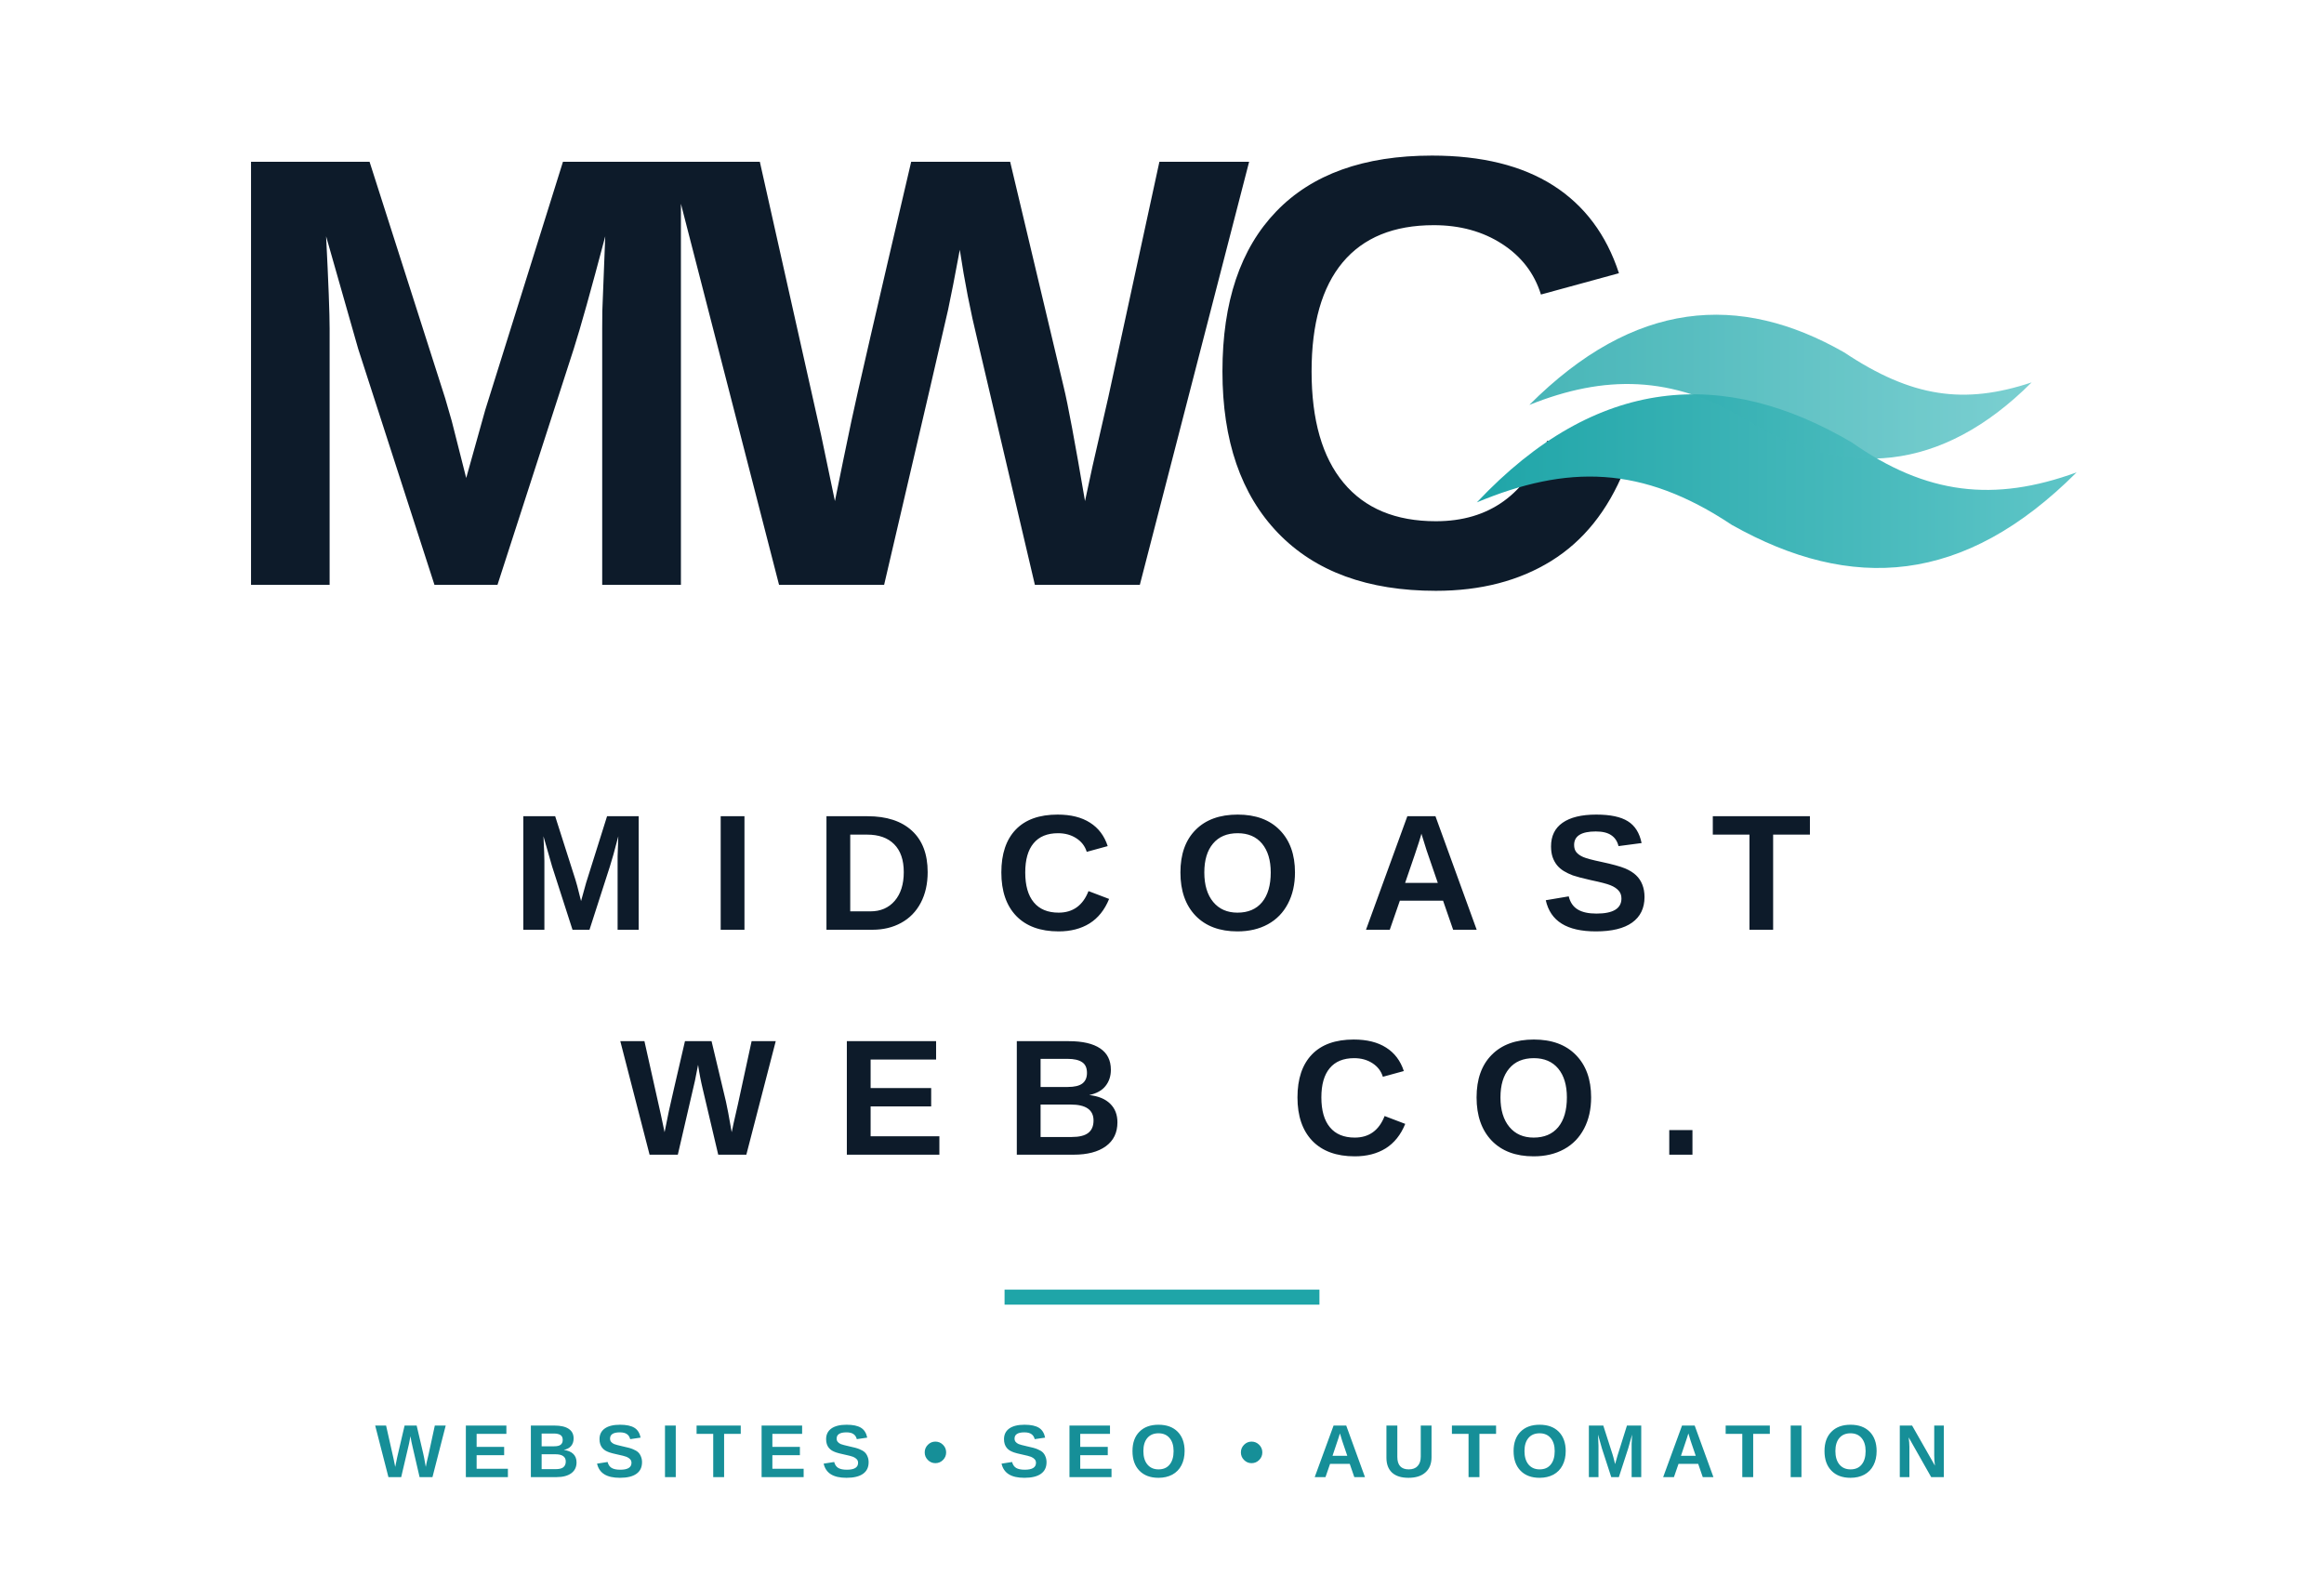
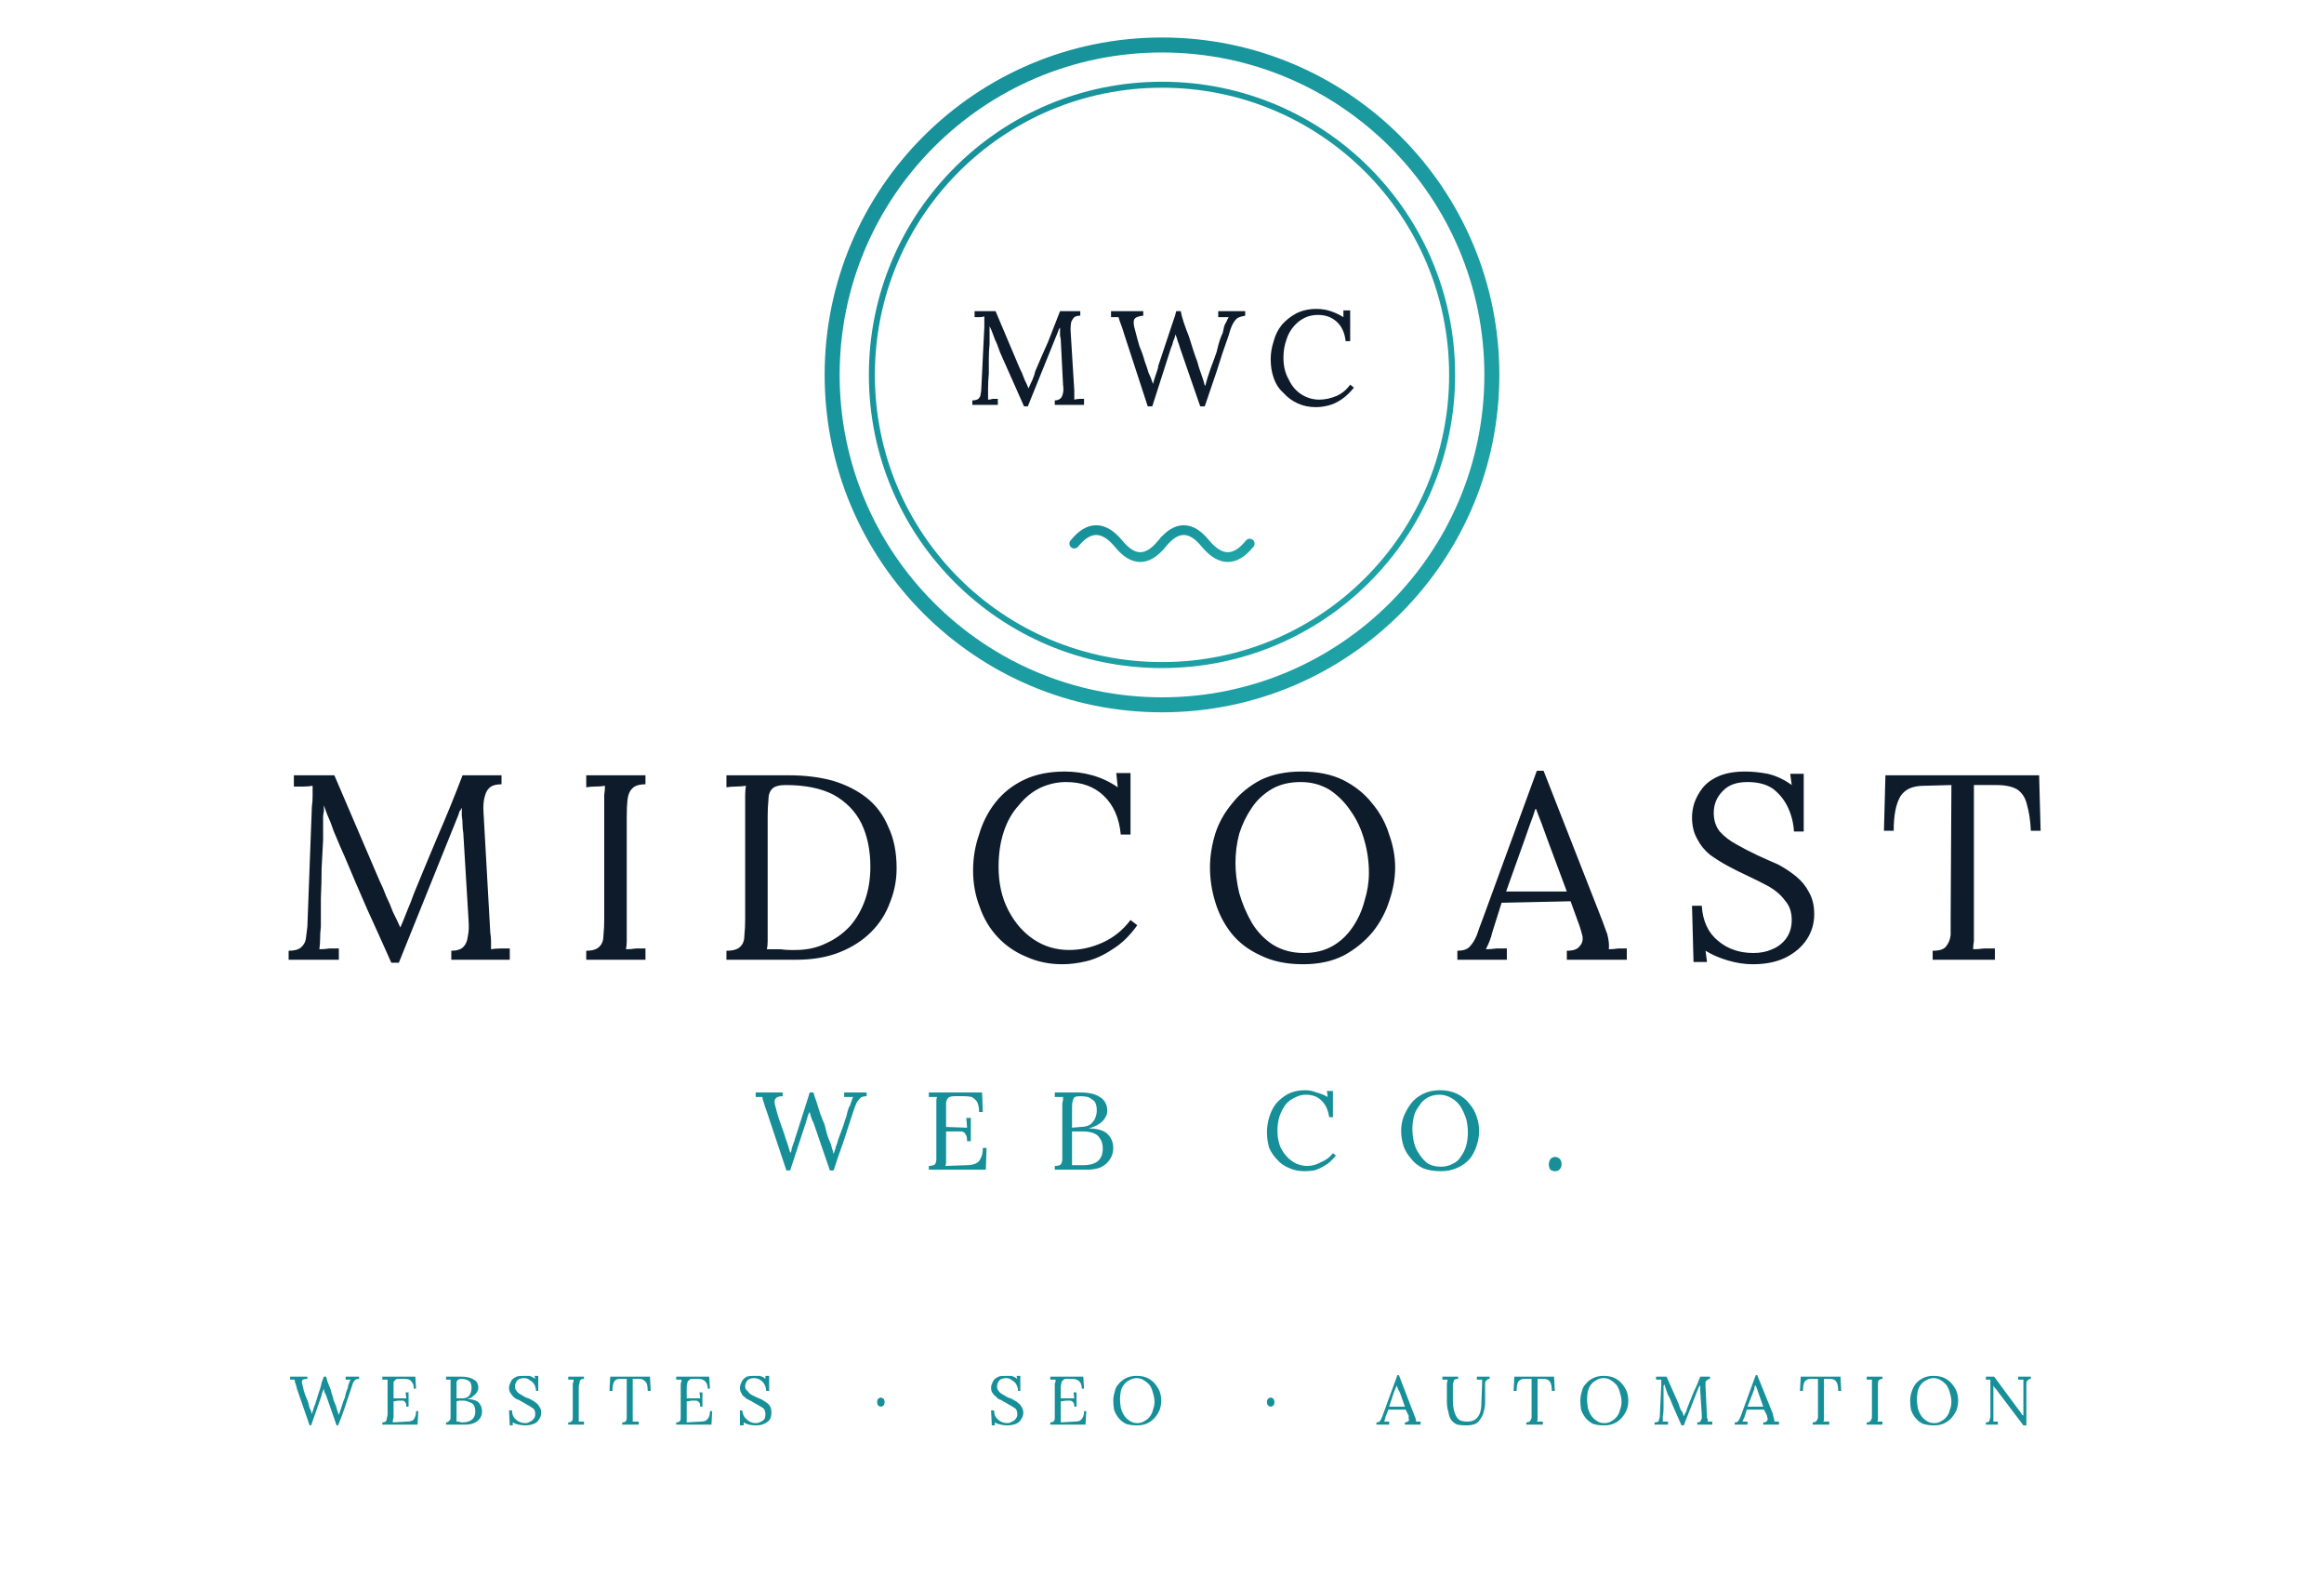
<svg xmlns="http://www.w3.org/2000/svg" viewBox="0 0 310 210" role="img" aria-labelledby="t">
  <defs>
-     <linearGradient id="w">
-       <stop stop-color="#1fa5a8" />
-       <stop offset="1" stop-color="#5ec5c7" />
+     <linearGradient id="g" x1="0" y1="0" x2="1" y2="1">
+       <stop offset="0" stop-color="#168f98" />
+       <stop offset="1" stop-color="#1fa5a8" />
    </linearGradient>
  </defs>
-   <text x="28" y="78" fill="#0d1b2a" font-family="Montserrat,Arial,sans-serif" font-size="82" font-weight="800" letter-spacing="-7">MWC</text>
-   <g fill="url(#w)">
-     <path d="M197 67c16-17 33-18 50-8 10 7 19 8 30 4-15 15-30 16-46 7-12-8-22-8-34-3Z" />
-     <path d="M204 54c14-14 28-15 42-7 9 6 16 7 25 4-12 12-25 13-38 5-10-6-19-6-29-2Z" opacity=".82" />
-   </g>
-   <text x="155" y="124" text-anchor="middle" fill="#0d1b2a" font-family="Montserrat,Arial,sans-serif" font-size="22" font-weight="700" letter-spacing="8">MIDCOAST</text>
-   <text x="155" y="154" text-anchor="middle" fill="#0d1b2a" font-family="Montserrat,Arial,sans-serif" font-size="22" font-weight="700" letter-spacing="8">WEB CO.</text>
-   <rect x="134" y="172" width="42" height="2" fill="#1fa5a8" />
-   <text x="155" y="197" text-anchor="middle" fill="#168f98" font-family="Montserrat,Arial,sans-serif" font-size="10" font-weight="700" letter-spacing="2">WEBSITES • SEO • AUTOMATION</text>
+   <path d="M155 6C179.3 6 199 25.7 199 50C199 74.3 179.3 94 155 94C130.7 94 111 74.3 111 50C111 25.7 130.7 6 155 6Z" fill="none" stroke="url(#g)" stroke-width="2" stroke-linecap="round" stroke-linejoin="round" />
+   <path d="M155 11.3C176.4 11.3 193.7 28.6 193.7 50C193.7 71.4 176.4 88.7 155 88.7C133.6 88.7 116.3 71.4 116.3 50C116.3 28.6 133.6 11.3 155 11.3Z" fill="none" stroke="url(#g)" stroke-width="0.8" stroke-linecap="round" stroke-linejoin="round" />
+   <path d="M143.3 72.5Q146.2 68.9 149.2 72.5Q152.1 76.1 155 72.5Q157.9 68.9 160.8 72.5Q163.8 76.1 166.7 72.5" fill="none" stroke="url(#g)" stroke-width="1.3" stroke-linecap="round" stroke-linejoin="round" />
+   <path d="M134 168L176 168" fill="none" stroke="url(#g)" stroke-width="1.4" stroke-linecap="round" stroke-linejoin="round" />
+   <path d="M136.6 54.2Q135.8 52.4 135 50.6Q134.2 48.8 133.4 47Q133.2 46.5 133 45.9Q132.7 45.3 132.5 44.7Q132.3 44.1 132 43.5Q132 43.7 132 43.9Q132 44.1 132 44.3Q132 45 132 45.9Q131.9 46.8 131.9 47.8Q131.9 48.8 131.9 49.8Q131.8 50.8 131.8 51.8Q131.8 52.1 131.8 52.5Q131.8 52.9 131.8 53.3Q132.1 53.3 132.4 53.2Q132.8 53.2 133.1 53.2L133.1 54L129.7 54L129.7 53.4Q130.2 53.4 130.5 53.2Q130.8 52.9 130.8 52.6Q130.9 52.2 130.9 51.8L131.3 43.6Q131.3 43.3 131.3 42.9Q131.3 42.6 131.3 42.2Q131 42.3 130.7 42.3Q130.3 42.3 130 42.3L130 41.5L132.8 41.5L135.8 48.6Q136 49.1 136.3 49.7Q136.5 50.2 136.7 50.7Q137 51.3 137.2 51.8L137.2 51.8Q137.4 51.3 137.7 50.7Q138 50 138.1 49.5Q138.9 47.6 139.8 45.6Q140.6 43.6 141.4 41.5L144.1 41.5L144.1 42.1Q143.6 42.1 143.3 42.3Q143.1 42.5 142.9 42.9Q142.8 43.3 142.8 44L143.3 52.1Q143.3 52.4 143.3 52.7Q143.3 53 143.3 53.3Q143.7 53.2 144 53.2Q144.3 53.2 144.6 53.2L144.6 54L140.7 54L140.7 53.4Q141.2 53.4 141.5 53.1Q141.7 52.9 141.8 52.4Q141.9 52 141.8 51.3L141.5 45.4Q141.5 45.1 141.4 44.8Q141.4 44.5 141.4 44.3Q141.4 44 141.4 43.7Q141.3 43.8 141.2 44Q141.2 44.1 141.1 44.3L137.1 54.2ZM153.1 54.2L150 44.7Q149.7 43.7 149.5 43.2Q149.3 42.7 149.2 42.3Q149 42.3 148.7 42.3Q148.5 42.3 148.2 42.3L148.2 41.5L152.5 41.5L152.5 42.1Q151.5 42.2 151.3 42.6Q151.1 43 151.4 44Q151.7 45.2 152 46.2Q152.4 47.1 152.7 48.2Q153 49 153.2 49.7Q153.5 50.3 153.8 51.2L153.8 51.2Q153.9 50.9 154 50.5Q154.1 50.2 154.2 49.9Q154.3 49.6 154.4 49.3Q154.5 49 154.5 48.8Q155 47.3 155.5 45.8Q156 44.3 156.4 43.1Q156.8 42 156.9 41.5L157.5 41.5Q157.6 42.1 157.9 43Q158.2 43.9 158.6 44.9Q158.9 45.9 159.2 46.8Q159.5 47.7 159.7 48.2Q159.9 49 160.2 49.8Q160.5 50.6 160.7 51.4L160.8 51.4Q160.9 50.9 161.1 50.3Q161.3 49.7 161.5 49.1Q162 47.8 162.3 46.9Q162.5 46 162.7 45.4Q162.9 44.8 163.1 44.4Q163.2 44 163.3 43.5Q163.4 43.2 163.6 42.9Q163.7 42.6 163.9 42.3Q163.5 42.3 163.2 42.3Q162.8 42.3 162.5 42.3L162.5 41.5L166.1 41.5L166.1 42.1Q165.5 42.2 165.1 42.4Q164.8 42.6 164.5 43.1Q164.2 43.6 163.9 44.7Q163 47.2 162.3 49.5Q161.5 51.8 160.7 54.2L160.1 54.2L157.4 46.4Q157.3 46 157.1 45.5Q157 45.1 156.8 44.6Q156.7 45.1 156.5 45.5Q156.4 46 156.2 46.4L153.7 54.2ZM179.5 45.5Q179.3 43.8 178.3 42.9Q177.3 42 175.8 42Q174.8 42 174 42.4Q173.2 42.8 172.6 43.5Q171.9 44.3 171.6 45.3Q171.2 46.4 171.2 47.7Q171.2 49.4 171.9 50.6Q172.5 51.9 173.6 52.6Q174.7 53.3 176 53.3Q177.1 53.3 178.3 52.8Q179.4 52.3 180.1 51.3L180.6 51.7Q179.8 52.7 178.9 53.3Q178 53.9 177.1 54.1Q176.3 54.3 175.5 54.3Q174.2 54.3 173.1 53.8Q172 53.3 171.2 52.4Q170.3 51.6 169.9 50.4Q169.5 49.3 169.5 47.9Q169.5 46.7 169.9 45.5Q170.2 44.3 171 43.3Q171.8 42.4 172.9 41.8Q174.1 41.2 175.6 41.2Q176.6 41.2 177.5 41.5Q178.4 41.8 179.2 42.3L179.2 41.4L180.1 41.4L180.1 45.5Z" fill="#0d1b2a" />
+   <path d="M52.2 128.4Q50.6 124.8 49 121.3Q47.5 117.9 46 114.3Q45.5 113.2 45 112Q44.5 110.9 44.1 109.7Q43.6 108.6 43.2 107.4Q43.2 107.8 43.2 108.2Q43.1 108.6 43.1 108.9Q43.1 110.2 43.1 112Q43 113.8 42.9 115.8Q42.9 117.8 42.8 119.8Q42.8 121.8 42.8 123.6Q42.7 124.4 42.7 125.2Q42.7 125.9 42.6 126.6Q43.3 126.6 43.9 126.5Q44.6 126.5 45.2 126.5L45.2 128L38.5 128L38.5 126.8Q39.6 126.8 40.1 126.4Q40.7 125.9 40.8 125.2Q40.9 124.5 41 123.6L41.6 107.6Q41.7 106.9 41.7 106.2Q41.7 105.5 41.7 104.8Q41.1 104.9 40.5 104.9Q39.8 104.9 39.2 104.9L39.2 103.4L44.6 103.4L50.6 117.4Q51.1 118.4 51.5 119.5Q52 120.5 52.4 121.6Q52.9 122.6 53.4 123.7L53.4 123.7Q53.8 122.8 54.3 121.5Q54.9 120.1 55.2 119.2Q56.8 115.3 58.4 111.5Q60.1 107.6 61.7 103.4L66.9 103.4L66.9 104.6Q66 104.6 65.5 104.9Q64.9 105.3 64.7 106.1Q64.4 107 64.5 108.4L65.4 124.4Q65.5 125 65.5 125.5Q65.5 126.1 65.5 126.6Q66.1 126.5 66.7 126.5Q67.4 126.5 68 126.5L68 128L60.2 128L60.2 126.8Q61.3 126.8 61.8 126.3Q62.3 125.8 62.4 124.9Q62.6 124 62.5 122.7L61.8 111.1Q61.7 110.5 61.7 110Q61.7 109.4 61.6 108.8Q61.6 108.3 61.6 107.7Q61.5 108 61.3 108.2Q61.2 108.5 61.1 108.8L53.2 128.4ZM86.1 104.6Q84.8 104.6 84.3 105.2Q83.8 105.7 83.7 106.7Q83.6 107.6 83.6 108.9L83.6 123.8Q83.6 124.8 83.6 125.5Q83.6 126.1 83.5 126.6Q84.2 126.6 84.8 126.5Q85.4 126.5 86.1 126.5L86.1 128L78.2 128L78.2 126.8Q79.5 126.8 80 126.2Q80.5 125.7 80.5 124.7Q80.6 123.8 80.6 122.5L80.6 107.4Q80.6 106.7 80.6 106Q80.7 105.4 80.7 104.8Q80.1 104.9 79.4 104.9Q78.8 104.9 78.2 105L78.2 103.4L86.1 103.4ZM96.9 126.8Q98.3 126.8 98.8 126.2Q99.3 125.7 99.3 124.7Q99.4 123.8 99.4 122.5L99.4 107.4Q99.4 106.7 99.4 106Q99.4 105.4 99.5 104.8Q98.8 104.9 98.2 104.9Q97.6 104.9 96.9 105L96.9 103.4L105.2 103.4Q108.4 103.4 111 104.1Q113.7 104.9 115.6 106.4Q117.5 107.9 118.5 110.3Q119.6 112.6 119.6 115.8Q119.6 118.2 118.7 120.4Q117.9 122.6 116.2 124.3Q114.5 126 112 127Q109.5 128 106.2 128L96.9 128ZM102.4 123.9Q102.4 124.8 102.4 125.5Q102.4 126.1 102.3 126.6Q103.3 126.6 104.1 126.6Q104.8 126.7 105.4 126.7Q105.9 126.7 106.1 126.7Q108.4 126.7 110.2 125.8Q112 125 113.4 123.5Q114.7 122 115.4 120Q116.1 118 116.1 115.6Q116.1 112.3 114.9 109.8Q113.7 107.4 111.2 106Q108.7 104.7 104.8 104.7Q103.5 104.7 103 105.2Q102.5 105.7 102.5 106.7Q102.4 107.6 102.4 108.9ZM149.5 111.3Q149.2 108 147.2 106.1Q145.3 104.3 142.2 104.3Q140.4 104.3 138.7 105.1Q137.1 105.9 135.9 107.4Q134.6 108.8 133.9 110.9Q133.2 113 133.2 115.6Q133.2 118.9 134.5 121.4Q135.8 123.9 137.9 125.3Q140 126.7 142.6 126.7Q144.9 126.7 147.1 125.7Q149.3 124.7 150.8 122.7L151.7 123.4Q150.2 125.5 148.4 126.6Q146.6 127.8 144.9 128.2Q143.2 128.6 141.7 128.6Q139.1 128.6 136.9 127.6Q134.7 126.7 133.1 125Q131.5 123.3 130.7 121Q129.8 118.7 129.8 116.1Q129.8 113.6 130.6 111.3Q131.3 108.9 132.8 107Q134.3 105.1 136.6 104Q138.9 102.9 142 102.9Q143.9 102.9 145.7 103.4Q147.5 103.9 149.1 105L148.9 103.1L150.8 103.1L150.8 111.3ZM173.8 128.6Q170.5 128.6 168.1 127.4Q165.7 126.3 164.2 124.4Q162.8 122.6 162.1 120.3Q161.4 118 161.4 115.7Q161.4 113.5 162.1 111.2Q162.8 109 164.4 107.1Q165.9 105.2 168.2 104Q170.5 102.9 173.6 102.9Q176.8 102.9 179.1 104Q181.5 105.2 183 107.1Q184.6 109 185.3 111.3Q186.1 113.5 186.1 115.7Q186.1 117.9 185.3 120.2Q184.6 122.4 183.1 124.3Q181.5 126.2 179.3 127.4Q177 128.6 173.8 128.6ZM173.9 127.1Q176.1 127.1 177.7 126.2Q179.3 125.3 180.4 123.7Q181.5 122.1 182 120.2Q182.6 118.3 182.6 116.4Q182.6 114.2 182 112.1Q181.4 109.9 180.2 108.2Q179 106.4 177.3 105.3Q175.6 104.3 173.5 104.3Q171.3 104.3 169.7 105.2Q168 106.2 167 107.7Q165.9 109.3 165.3 111.2Q164.8 113.1 164.8 115.1Q164.8 117 165.3 119.1Q165.9 121.2 167 123.1Q168.1 124.9 169.8 126Q171.6 127.1 173.9 127.1ZM194.4 128L194.4 126.8Q195.5 126.8 196 126.3Q196.6 125.7 197 124.7Q197.3 123.8 197.8 122.5L205 102.8L205.9 102.8L213.7 122.7Q214 123.5 214.4 124.6Q214.7 125.8 214.6 126.6Q215.2 126.6 215.8 126.5Q216.4 126.5 217 126.5L217 128L209 128L209 126.8Q210.3 126.8 210.7 126.2Q211.2 125.7 211.1 124.9Q210.9 124.1 210.7 123.5L209.5 120.2L200.3 120.4L199.1 124.2Q198.9 125 198.7 125.5Q198.5 126 198.2 126.6Q198.9 126.6 199.6 126.5Q200.3 126.5 201 126.5L201 128ZM200.9 118.9L209 118.9L206.5 112.2Q206.1 111.1 205.7 110Q205.3 109 204.9 107.9L204.8 107.9Q204.5 108.9 204.1 109.9Q203.8 110.8 203.4 111.9ZM239.3 110.9Q239.2 109.2 238.5 107.7Q237.8 106.2 236.5 105.2Q235.2 104.3 233.1 104.3Q230.9 104.3 229.8 105.5Q228.6 106.7 228.6 108.4Q228.6 109.9 229.4 110.9Q230.3 111.9 231.6 112.6Q233 113.4 234.5 114.1Q235.8 114.7 237.2 115.3Q238.5 116 239.6 116.9Q240.7 117.8 241.3 119Q242 120.2 242 121.9Q242 123.8 241 125.3Q240 126.8 238.2 127.7Q236.4 128.6 233.8 128.6Q232.2 128.6 230.5 128.1Q228.8 127.6 227.5 126.8L227.7 128.3L225.9 128.3L225.7 120.8L227 120.8Q227.2 123.9 229.2 125.5Q231.1 127.1 233.9 127.1Q235.3 127.1 236.4 126.6Q237.6 126.1 238.3 125.1Q239 124.1 239 122.7Q239 121.1 238.1 120.1Q237.3 119 235.9 118.2Q234.6 117.5 233.1 116.8Q231.8 116.2 230.5 115.5Q229.2 114.8 228.1 114Q227 113.1 226.4 111.9Q225.7 110.7 225.7 109Q225.7 108.1 226 107.1Q226.4 106 227.1 105.1Q227.9 104.1 229.3 103.5Q230.7 102.9 232.8 102.9Q234.2 102.9 235.8 103.2Q237.5 103.6 239 104.7L238.8 103.2L240.6 103.2L240.6 110.9ZM270.9 110.8Q270.8 108.8 270.4 107.4Q270.1 106 269.1 105.3Q268.1 104.7 266.3 104.7L263.3 104.7L263.3 123.8Q263.3 124.8 263.3 125.5Q263.2 126.1 263.2 126.6Q263.9 126.6 264.6 126.5Q265.3 126.5 266.1 126.5L266.1 128L257.8 128L257.8 126.8Q259.2 126.8 259.6 126.2Q260.1 125.6 260.2 124.7Q260.2 123.7 260.2 122.5L260.3 104.7L256.6 104.8Q254.4 104.8 253.5 106.2Q252.6 107.7 252.6 110.8L251.3 110.8L251.5 103.4L272 103.4L272.2 110.8Z" fill="#0d1b2a" />
+   <path d="M104.9 156.1L102.3 148.3Q102 147.5 101.9 147.1Q101.7 146.6 101.7 146.3Q101.5 146.3 101.3 146.3Q101.1 146.3 100.8 146.3L100.8 145.7L104.4 145.7L104.4 146.2Q103.6 146.2 103.4 146.6Q103.2 146.9 103.5 147.8Q103.7 148.7 104 149.5Q104.3 150.3 104.6 151.2Q104.8 151.9 105 152.4Q105.2 153 105.4 153.7L105.5 153.7Q105.6 153.4 105.6 153.2Q105.7 152.9 105.8 152.6Q105.9 152.3 106 152.1Q106 151.9 106.1 151.7Q106.5 150.4 106.9 149.2Q107.3 148 107.6 147Q107.9 146.1 108 145.7L108.5 145.7Q108.6 146.1 108.9 146.9Q109.1 147.6 109.4 148.5Q109.7 149.3 110 150Q110.2 150.8 110.3 151.2Q110.5 151.9 110.8 152.5Q111 153.2 111.2 153.9L111.2 153.9Q111.4 153.4 111.5 152.9Q111.7 152.5 111.8 152Q112.2 150.9 112.5 150.1Q112.7 149.4 112.9 148.9Q113 148.4 113.1 148.1Q113.2 147.7 113.4 147.4Q113.5 147.1 113.6 146.8Q113.7 146.5 113.8 146.3Q113.5 146.3 113.2 146.3Q112.9 146.3 112.6 146.3L112.6 145.7L115.6 145.7L115.6 146.2Q115.1 146.2 114.8 146.4Q114.6 146.6 114.3 147Q114.1 147.4 113.8 148.3Q113.1 150.4 112.5 152.3Q111.8 154.2 111.2 156.1L110.7 156.1L108.5 149.7Q108.3 149.4 108.2 149Q108.1 148.6 108 148.3Q107.8 148.6 107.7 149Q107.6 149.4 107.5 149.7L105.4 156.1ZM129 152.2Q129 151.5 128.8 151.3Q128.7 151 128.3 150.9Q127.9 150.9 127.3 150.9L126.2 150.9L126.2 154.3Q126.2 154.7 126.2 155Q126.2 155.3 126.1 155.5L129 155.4Q129.6 155.4 130.1 155.2Q130.6 155 130.8 154.5Q131.1 154 131.1 153.1L131.6 153.1L131.5 156L123.9 156L123.9 155.5Q124.4 155.5 124.7 155.3Q124.9 155 124.9 154.6Q124.9 154.2 124.9 153.7L124.9 147.3Q124.9 147 124.9 146.8Q124.9 146.5 125 146.3Q124.7 146.3 124.4 146.3Q124.2 146.3 123.9 146.3L123.9 145.7L131 145.7L131.1 148.3L130.6 148.3Q130.6 147.4 130.3 146.9Q130 146.5 129.6 146.3Q129.1 146.2 128.6 146.2L127.3 146.2Q126.8 146.2 126.5 146.4Q126.3 146.6 126.2 147Q126.2 147.4 126.2 148L126.2 150.3L129 150.4L128.9 149.1L129.5 149.1L129.5 152.2ZM140.7 156L140.7 155.5Q141.3 155.5 141.5 155.3Q141.7 155 141.7 154.6Q141.7 154.2 141.7 153.6L141.7 147.4Q141.7 147 141.8 146.7Q141.8 146.5 141.8 146.3Q141.5 146.3 141.3 146.3Q141 146.3 140.7 146.3L140.7 145.7Q141.5 145.7 142.4 145.7Q143.2 145.7 144.1 145.7Q145.8 145.7 146.7 146.3Q147.7 146.9 147.7 148.2Q147.7 148.6 147.4 149.1Q147.1 149.6 146.6 149.9Q146 150.3 145.2 150.5L145.2 150.5Q146.9 150.5 147.7 151.2Q148.5 152 148.5 153.1Q148.5 154 148 154.7Q147.6 155.3 146.8 155.7Q146 156 145 156ZM143 155.4Q143.2 155.4 143.5 155.4Q143.9 155.4 144.2 155.4Q144.5 155.4 144.5 155.4Q145.7 155.4 146.4 154.9Q147.1 154.3 147.1 153.2Q147.1 152.3 146.7 151.8Q146.4 151.3 145.8 151.1Q145.2 150.9 144.5 150.9Q144.1 150.9 143.7 150.9Q143.4 150.9 143 150.9L143 154.3Q143 154.7 143 154.9Q143 155.2 143 155.4ZM143 150.4L144.1 150.3Q144.9 150.3 145.4 150Q145.9 149.6 146.1 149.1Q146.3 148.6 146.3 148.1Q146.3 147.3 146 146.9Q145.6 146.5 145.1 146.3Q144.6 146.2 144.1 146.2Q143.6 146.2 143.4 146.3Q143.2 146.4 143.1 146.8Q143 147.1 143 147.6ZM177.3 149Q177.1 147.6 176.3 146.8Q175.5 146 174.2 146Q173.4 146 172.7 146.4Q172 146.7 171.5 147.3Q171 148 170.7 148.8Q170.4 149.7 170.4 150.8Q170.4 152.2 170.9 153.2Q171.5 154.3 172.4 154.9Q173.3 155.5 174.4 155.5Q175.3 155.5 176.2 155Q177.2 154.6 177.8 153.8L178.2 154.1Q177.5 155 176.8 155.4Q176 155.9 175.3 156.1Q174.6 156.2 174 156.2Q172.9 156.2 172 155.8Q171 155.4 170.4 154.7Q169.7 154 169.3 153.1Q169 152.1 169 151Q169 150 169.3 149Q169.6 148 170.2 147.2Q170.9 146.4 171.8 145.9Q172.8 145.4 174.1 145.4Q174.9 145.4 175.6 145.7Q176.4 145.9 177.1 146.3L177 145.5L177.8 145.5L177.8 149ZM192.2 156.2Q190.8 156.2 189.8 155.8Q188.8 155.3 188.2 154.5Q187.5 153.7 187.2 152.8Q186.9 151.8 186.9 150.8Q186.9 149.9 187.2 149Q187.6 148 188.2 147.2Q188.8 146.4 189.8 145.9Q190.8 145.4 192.1 145.4Q193.4 145.4 194.4 145.9Q195.4 146.4 196 147.2Q196.7 148 197 149Q197.3 149.9 197.3 150.8Q197.3 151.8 197 152.7Q196.7 153.7 196.1 154.5Q195.4 155.3 194.5 155.7Q193.5 156.2 192.2 156.2ZM192.2 155.6Q193.1 155.6 193.8 155.2Q194.5 154.9 194.9 154.2Q195.4 153.5 195.6 152.7Q195.8 151.9 195.8 151.1Q195.8 150.2 195.6 149.3Q195.3 148.4 194.9 147.7Q194.4 146.9 193.7 146.5Q192.9 146 192 146Q191.1 146 190.4 146.4Q189.7 146.8 189.3 147.5Q188.8 148.1 188.6 148.9Q188.4 149.7 188.4 150.6Q188.4 151.4 188.6 152.3Q188.8 153.2 189.3 153.9Q189.8 154.7 190.5 155.2Q191.2 155.6 192.2 155.6ZM207.4 156.2Q207.1 156.2 206.8 156Q206.6 155.7 206.6 155.3Q206.6 154.9 206.8 154.6Q207.1 154.3 207.4 154.3Q207.8 154.3 208.1 154.6Q208.3 154.9 208.3 155.3Q208.3 155.7 208 156Q207.8 156.2 207.4 156.2Z" fill="#168f98" />
+   <path d="M41.3 190.1L39.6 185.2Q39.5 184.7 39.4 184.5Q39.3 184.2 39.3 184Q39.1 184 39 184Q38.9 184 38.7 184L38.7 183.6L41 183.6L41 183.9Q40.4 183.9 40.3 184.1Q40.2 184.3 40.4 184.9Q40.5 185.5 40.7 186Q40.9 186.5 41.1 187Q41.2 187.4 41.3 187.8Q41.5 188.1 41.6 188.6L41.6 188.6Q41.7 188.4 41.7 188.2Q41.8 188.1 41.8 187.9Q41.9 187.7 41.9 187.6Q42 187.4 42 187.4Q42.3 186.5 42.5 185.8Q42.8 185 42.9 184.4Q43.1 183.9 43.2 183.6L43.5 183.6Q43.6 183.9 43.7 184.3Q43.9 184.8 44.1 185.3Q44.2 185.8 44.4 186.3Q44.5 186.8 44.6 187Q44.8 187.4 44.9 187.8Q45 188.2 45.2 188.7L45.2 188.7Q45.3 188.4 45.4 188.1Q45.5 187.8 45.6 187.5Q45.8 186.8 46 186.4Q46.1 185.9 46.2 185.6Q46.3 185.3 46.4 185.1Q46.4 184.9 46.5 184.6Q46.6 184.5 46.6 184.3Q46.7 184.1 46.8 184Q46.6 184 46.4 184Q46.2 184 46.1 184L46.1 183.6L47.9 183.6L47.9 183.9Q47.6 183.9 47.4 184Q47.3 184.1 47.1 184.4Q47 184.7 46.8 185.3Q46.4 186.5 46 187.7Q45.6 188.9 45.1 190.1L44.9 190.1L43.5 186.1Q43.4 185.9 43.3 185.7Q43.2 185.4 43.2 185.2Q43.1 185.4 43 185.7Q42.9 185.9 42.9 186.1L41.5 190.1ZM54.2 187.6Q54.2 187.2 54.1 187.1Q54 186.9 53.8 186.8Q53.5 186.8 53.1 186.8L52.5 186.9L52.5 188.9Q52.5 189.2 52.4 189.4Q52.4 189.5 52.4 189.7L54.2 189.6Q54.6 189.6 54.9 189.5Q55.2 189.4 55.3 189.1Q55.5 188.8 55.5 188.2L55.8 188.2L55.7 190L51 190L51 189.7Q51.4 189.7 51.5 189.5Q51.6 189.4 51.6 189.1Q51.7 188.9 51.7 188.6L51.7 184.6Q51.7 184.4 51.7 184.3Q51.7 184.1 51.7 184Q51.5 184 51.4 184Q51.2 184 51 184L51 183.6L55.4 183.6L55.5 185.2L55.2 185.2Q55.2 184.7 55 184.4Q54.8 184.1 54.6 184Q54.3 183.9 53.9 183.9L53.1 183.9Q52.8 183.9 52.7 184.1Q52.5 184.2 52.5 184.4Q52.5 184.7 52.5 185L52.5 186.5L54.2 186.5L54.1 185.7L54.5 185.7L54.5 187.6ZM59.5 190L59.5 189.7Q59.8 189.7 59.9 189.5Q60.1 189.4 60.1 189.1Q60.1 188.9 60.1 188.5L60.1 184.7Q60.1 184.4 60.1 184.3Q60.1 184.1 60.1 184Q60 184 59.8 184Q59.6 184 59.5 184L59.5 183.6Q60 183.6 60.5 183.6Q61 183.6 61.5 183.6Q62.6 183.6 63.2 184Q63.8 184.3 63.8 185.1Q63.8 185.4 63.6 185.7Q63.4 186 63.1 186.2Q62.8 186.5 62.3 186.6L62.3 186.6Q63.3 186.6 63.8 187Q64.3 187.5 64.3 188.2Q64.3 188.8 64 189.2Q63.7 189.6 63.2 189.8Q62.7 190 62.1 190ZM60.9 189.6Q61 189.6 61.2 189.6Q61.4 189.7 61.6 189.7Q61.8 189.7 61.8 189.7Q62.5 189.7 63 189.3Q63.4 188.9 63.4 188.3Q63.4 187.7 63.2 187.4Q63 187.1 62.6 187Q62.2 186.8 61.8 186.8Q61.6 186.8 61.3 186.8Q61.1 186.8 60.9 186.9L60.9 188.9Q60.9 189.2 60.9 189.3Q60.9 189.5 60.9 189.6ZM60.9 186.5L61.6 186.5Q62.1 186.5 62.4 186.3Q62.7 186.1 62.8 185.7Q62.9 185.4 62.9 185.1Q62.9 184.6 62.7 184.3Q62.5 184.1 62.2 184Q61.9 183.9 61.6 183.9Q61.3 183.9 61.1 184Q61 184.1 60.9 184.3Q60.9 184.5 60.9 184.8ZM71.5 185.5Q71.5 185.1 71.3 184.7Q71.1 184.3 70.7 184.1Q70.4 183.8 69.9 183.8Q69.3 183.8 69 184.1Q68.7 184.5 68.7 184.9Q68.7 185.3 68.9 185.5Q69.1 185.8 69.5 186Q69.8 186.2 70.2 186.4Q70.6 186.5 70.9 186.7Q71.3 186.9 71.5 187.1Q71.8 187.3 72 187.7Q72.2 188 72.2 188.4Q72.2 188.9 71.9 189.3Q71.7 189.7 71.2 189.9Q70.7 190.1 70 190.1Q69.6 190.1 69.2 190Q68.7 189.9 68.4 189.7L68.4 190.1L68 190.1L67.9 188.1L68.3 188.1Q68.3 188.9 68.8 189.3Q69.3 189.8 70.1 189.8Q70.4 189.8 70.7 189.6Q71 189.5 71.2 189.2Q71.4 189 71.4 188.6Q71.4 188.2 71.2 187.9Q70.9 187.7 70.6 187.5Q70.2 187.3 69.9 187.1Q69.5 186.9 69.2 186.7Q68.8 186.6 68.5 186.3Q68.3 186.1 68.1 185.8Q67.9 185.5 67.9 185.1Q67.9 184.8 68 184.6Q68.1 184.3 68.3 184Q68.5 183.8 68.9 183.6Q69.2 183.5 69.8 183.5Q70.1 183.5 70.6 183.5Q71 183.6 71.4 183.9L71.3 183.5L71.8 183.5L71.8 185.5ZM77.9 183.9Q77.5 183.9 77.4 184.1Q77.3 184.2 77.3 184.5Q77.2 184.7 77.2 185L77.2 188.9Q77.2 189.2 77.2 189.3Q77.2 189.5 77.2 189.6Q77.4 189.6 77.5 189.6Q77.7 189.6 77.9 189.6L77.9 190L75.8 190L75.8 189.7Q76.2 189.7 76.3 189.5Q76.4 189.4 76.4 189.1Q76.4 188.9 76.4 188.6L76.4 184.6Q76.4 184.4 76.5 184.3Q76.5 184.1 76.5 184Q76.3 184 76.1 184Q76 184 75.8 184L75.8 183.6L77.9 183.6ZM86.4 185.5Q86.4 185 86.3 184.6Q86.2 184.3 85.9 184.1Q85.7 183.9 85.2 183.9L84.4 183.9L84.4 188.9Q84.4 189.2 84.4 189.3Q84.4 189.5 84.4 189.6Q84.6 189.6 84.8 189.6Q85 189.6 85.2 189.6L85.2 190L83 190L83 189.7Q83.4 189.7 83.5 189.5Q83.6 189.4 83.6 189.1Q83.6 188.9 83.6 188.6L83.6 183.9L82.7 183.9Q82.1 183.9 81.9 184.3Q81.7 184.7 81.7 185.5L81.3 185.5L81.4 183.6L86.7 183.6L86.8 185.5ZM93.4 187.6Q93.4 187.2 93.3 187.1Q93.2 186.9 92.9 186.8Q92.7 186.8 92.3 186.8L91.6 186.9L91.6 188.9Q91.6 189.2 91.6 189.4Q91.6 189.5 91.6 189.7L93.4 189.6Q93.8 189.6 94.1 189.5Q94.3 189.4 94.5 189.1Q94.7 188.8 94.7 188.2L95 188.2L94.9 190L90.2 190L90.2 189.7Q90.6 189.7 90.7 189.5Q90.8 189.4 90.8 189.1Q90.8 188.9 90.8 188.6L90.8 184.6Q90.8 184.4 90.9 184.3Q90.9 184.1 90.9 184Q90.7 184 90.5 184Q90.4 184 90.2 184L90.2 183.6L94.6 183.6L94.7 185.2L94.4 185.2Q94.4 184.7 94.2 184.4Q94 184.1 93.7 184Q93.5 183.9 93.1 183.9L92.3 183.9Q92 183.9 91.9 184.1Q91.7 184.2 91.7 184.4Q91.6 184.7 91.6 185L91.6 186.5L93.4 186.5L93.3 185.7L93.7 185.7L93.7 187.6ZM102.2 185.5Q102.2 185.1 102 184.7Q101.8 184.3 101.5 184.1Q101.1 183.8 100.6 183.8Q100 183.8 99.7 184.1Q99.4 184.5 99.4 184.9Q99.4 185.3 99.7 185.5Q99.9 185.8 100.2 186Q100.6 186.2 101 186.4Q101.3 186.5 101.7 186.7Q102 186.9 102.3 187.1Q102.6 187.3 102.8 187.7Q102.9 188 102.9 188.4Q102.9 188.9 102.7 189.3Q102.4 189.7 101.9 189.9Q101.5 190.1 100.8 190.1Q100.4 190.1 99.9 190Q99.5 189.9 99.2 189.7L99.2 190.1L98.7 190.1L98.7 188.1L99 188.1Q99.1 188.9 99.6 189.3Q100.1 189.8 100.8 189.8Q101.2 189.8 101.5 189.6Q101.8 189.5 102 189.2Q102.1 189 102.1 188.6Q102.1 188.2 101.9 187.9Q101.7 187.7 101.3 187.5Q101 187.3 100.6 187.1Q100.3 186.9 99.9 186.7Q99.6 186.6 99.3 186.3Q99 186.1 98.9 185.8Q98.7 185.5 98.7 185.1Q98.7 184.8 98.8 184.6Q98.9 184.3 99.1 184Q99.3 183.8 99.6 183.6Q100 183.5 100.5 183.5Q100.9 183.5 101.3 183.5Q101.8 183.6 102.1 183.9L102.1 183.5L102.6 183.5L102.6 185.5ZM117.5 187.6Q117.3 187.6 117.1 187.4Q117 187.2 117 187Q117 186.8 117.1 186.6Q117.3 186.4 117.5 186.4Q117.7 186.4 117.9 186.6Q118 186.8 118 187Q118 187.2 117.9 187.4Q117.7 187.6 117.5 187.6ZM135.8 185.5Q135.8 185.1 135.6 184.7Q135.4 184.3 135 184.1Q134.7 183.8 134.2 183.8Q133.6 183.8 133.3 184.1Q133 184.5 133 184.9Q133 185.3 133.2 185.5Q133.4 185.8 133.8 186Q134.1 186.2 134.5 186.4Q134.9 186.5 135.2 186.7Q135.6 186.9 135.8 187.1Q136.1 187.3 136.3 187.7Q136.5 188 136.5 188.4Q136.5 188.9 136.2 189.3Q136 189.7 135.5 189.9Q135 190.1 134.3 190.1Q133.9 190.1 133.5 190Q133 189.9 132.7 189.7L132.7 190.1L132.3 190.1L132.2 188.1L132.6 188.1Q132.6 188.9 133.1 189.3Q133.6 189.8 134.4 189.8Q134.7 189.8 135 189.6Q135.3 189.5 135.5 189.2Q135.7 189 135.7 188.6Q135.7 188.2 135.5 187.9Q135.2 187.7 134.9 187.5Q134.5 187.3 134.2 187.1Q133.8 186.9 133.5 186.7Q133.1 186.6 132.9 186.3Q132.6 186.1 132.4 185.8Q132.2 185.5 132.2 185.1Q132.2 184.8 132.3 184.6Q132.4 184.3 132.6 184Q132.8 183.8 133.2 183.6Q133.5 183.5 134.1 183.5Q134.4 183.5 134.9 183.5Q135.3 183.6 135.7 183.9L135.6 183.5L136.1 183.5L136.1 185.5ZM143.3 187.6Q143.3 187.2 143.2 187.1Q143.1 186.9 142.8 186.8Q142.6 186.8 142.2 186.8L141.5 186.9L141.5 188.9Q141.5 189.2 141.5 189.4Q141.5 189.5 141.5 189.7L143.3 189.6Q143.7 189.6 144 189.5Q144.2 189.4 144.4 189.1Q144.6 188.8 144.6 188.2L144.9 188.2L144.8 190L140.1 190L140.1 189.7Q140.5 189.7 140.6 189.5Q140.7 189.4 140.7 189.1Q140.7 188.9 140.7 188.6L140.7 184.6Q140.7 184.4 140.8 184.3Q140.8 184.1 140.8 184Q140.6 184 140.4 184Q140.3 184 140.1 184L140.1 183.6L144.5 183.6L144.6 185.2L144.3 185.2Q144.3 184.7 144.1 184.4Q143.9 184.1 143.6 184Q143.4 183.9 143 183.9L142.2 183.9Q141.9 183.9 141.8 184.1Q141.6 184.2 141.6 184.4Q141.5 184.7 141.5 185L141.5 186.5L143.3 186.5L143.2 185.7L143.6 185.7L143.6 187.6ZM151.7 190.1Q150.8 190.1 150.2 189.9Q149.6 189.6 149.2 189.1Q148.8 188.6 148.6 188Q148.5 187.4 148.5 186.8Q148.5 186.2 148.7 185.6Q148.8 185 149.2 184.6Q149.6 184.1 150.2 183.8Q150.8 183.5 151.6 183.5Q152.5 183.5 153.1 183.8Q153.7 184.1 154.1 184.6Q154.5 185.1 154.7 185.6Q154.9 186.2 154.9 186.8Q154.9 187.4 154.7 188Q154.5 188.5 154.1 189Q153.7 189.5 153.1 189.8Q152.5 190.1 151.7 190.1ZM151.7 189.8Q152.3 189.8 152.7 189.5Q153.1 189.3 153.4 188.9Q153.7 188.5 153.8 188Q154 187.5 154 187Q154 186.4 153.8 185.8Q153.7 185.3 153.4 184.8Q153.1 184.4 152.6 184.1Q152.2 183.8 151.6 183.8Q151.1 183.8 150.6 184.1Q150.2 184.3 149.9 184.7Q149.6 185.1 149.5 185.6Q149.4 186.1 149.4 186.6Q149.4 187.1 149.5 187.7Q149.6 188.2 149.9 188.7Q150.2 189.2 150.7 189.5Q151.1 189.8 151.7 189.8ZM169.5 187.6Q169.3 187.6 169.1 187.4Q169 187.2 169 187Q169 186.8 169.1 186.6Q169.3 186.4 169.5 186.4Q169.7 186.4 169.9 186.6Q170 186.8 170 187Q170 187.2 169.9 187.4Q169.7 187.6 169.5 187.6ZM183.6 190L183.6 189.7Q183.9 189.7 184 189.6Q184.2 189.4 184.3 189.1Q184.4 188.9 184.5 188.6L186.4 183.4L186.6 183.4L188.6 188.6Q188.7 188.8 188.8 189.1Q188.9 189.4 188.9 189.6Q189 189.6 189.2 189.6Q189.3 189.6 189.5 189.6L189.5 190L187.4 190L187.4 189.7Q187.7 189.7 187.9 189.5Q188 189.4 187.9 189.2Q187.9 189 187.9 188.8L187.5 188L185.2 188L184.8 189Q184.8 189.2 184.7 189.4Q184.7 189.5 184.6 189.6Q184.8 189.6 185 189.6Q185.1 189.6 185.3 189.6L185.3 190ZM185.3 187.6L187.4 187.6L186.8 185.9Q186.7 185.6 186.5 185.3Q186.4 185 186.3 184.8L186.3 184.8Q186.2 185 186.1 185.3Q186 185.5 185.9 185.8ZM194.5 183.9Q194.2 183.9 194 184Q193.9 184.2 193.9 184.3Q193.8 184.5 193.8 184.6L193.8 186.9Q193.8 187.4 193.9 187.9Q194 188.4 194.2 188.8Q194.4 189.2 194.7 189.4Q195.1 189.6 195.7 189.6Q196.4 189.6 196.8 189.3Q197.2 189 197.4 188.5Q197.6 187.9 197.6 187.2L197.7 184.6Q197.7 184.4 197.7 184.3Q197.7 184.1 197.7 184Q197.5 184 197.4 184Q197.2 184 197 184L197 183.6L198.7 183.6L198.7 183.9Q198.4 183.9 198.3 184.1Q198.1 184.2 198.1 184.5Q198.1 184.7 198.1 185L198.1 187.1Q198.1 187.7 197.9 188.3Q197.8 188.8 197.5 189.2Q197.2 189.7 196.8 189.9Q196.3 190.1 195.6 190.1Q194.9 190.1 194.4 190Q193.9 189.8 193.6 189.4Q193.3 189 193.2 188.3Q193 187.7 193 186.9L193 185Q193 184.8 193 184.5Q193.1 184.1 193.1 184Q192.9 184 192.7 184Q192.6 184 192.4 184L192.4 183.6L194.5 183.6ZM207 185.5Q207 185 206.9 184.6Q206.8 184.3 206.6 184.1Q206.3 183.9 205.9 183.9L205.1 183.9L205.1 188.9Q205.1 189.2 205.1 189.3Q205.1 189.5 205 189.6Q205.2 189.6 205.4 189.6Q205.6 189.6 205.8 189.6L205.8 190L203.6 190L203.6 189.7Q204 189.7 204.1 189.5Q204.2 189.4 204.3 189.1Q204.3 188.9 204.3 188.6L204.3 183.9L203.3 183.9Q202.8 183.9 202.5 184.3Q202.3 184.7 202.3 185.5L201.9 185.5L202 183.6L207.3 183.6L207.4 185.5ZM214 190.1Q213.1 190.1 212.5 189.9Q211.9 189.6 211.5 189.1Q211.1 188.6 210.9 188Q210.8 187.4 210.8 186.8Q210.8 186.2 211 185.6Q211.1 185 211.5 184.6Q211.9 184.1 212.5 183.8Q213.1 183.5 213.9 183.5Q214.8 183.5 215.4 183.8Q216 184.1 216.4 184.6Q216.8 185.1 217 185.6Q217.2 186.2 217.2 186.8Q217.2 187.4 217 188Q216.8 188.5 216.4 189Q216 189.5 215.4 189.8Q214.8 190.1 214 190.1ZM214 189.8Q214.6 189.8 215 189.5Q215.4 189.3 215.7 188.9Q216 188.5 216.1 188Q216.3 187.5 216.3 187Q216.3 186.4 216.1 185.8Q216 185.3 215.7 184.8Q215.4 184.4 214.9 184.1Q214.5 183.8 213.9 183.8Q213.3 183.8 212.9 184.1Q212.5 184.3 212.2 184.7Q211.9 185.1 211.8 185.6Q211.7 186.1 211.7 186.6Q211.7 187.1 211.8 187.7Q211.9 188.2 212.2 188.7Q212.5 189.2 213 189.5Q213.4 189.8 214 189.8ZM224.3 190.1Q223.9 189.2 223.5 188.3Q223.1 187.4 222.7 186.4Q222.5 186.1 222.4 185.8Q222.3 185.5 222.2 185.2Q222.1 184.9 222 184.6Q222 184.7 221.9 184.8Q221.9 184.9 221.9 185Q221.9 185.4 221.9 185.8Q221.9 186.3 221.9 186.8Q221.9 187.3 221.9 187.9Q221.9 188.4 221.8 188.9Q221.8 189.1 221.8 189.3Q221.8 189.5 221.8 189.6Q222 189.6 222.1 189.6Q222.3 189.6 222.5 189.6L222.5 190L220.7 190L220.7 189.7Q221 189.7 221.2 189.6Q221.3 189.5 221.3 189.3Q221.4 189.1 221.4 188.9L221.6 184.7Q221.6 184.5 221.6 184.3Q221.6 184.1 221.6 184Q221.4 184 221.2 184Q221.1 184 220.9 184L220.9 183.6L222.3 183.6L223.9 187.2Q224 187.5 224.1 187.8Q224.2 188.1 224.4 188.3Q224.5 188.6 224.6 188.9L224.6 188.9Q224.7 188.6 224.9 188.3Q225 188 225.1 187.7Q225.5 186.7 225.9 185.7Q226.4 184.7 226.8 183.6L228.1 183.6L228.1 183.9Q227.9 183.9 227.8 184Q227.6 184.1 227.5 184.3Q227.5 184.5 227.5 184.9L227.7 189.1Q227.8 189.2 227.8 189.4Q227.8 189.5 227.8 189.6Q227.9 189.6 228.1 189.6Q228.3 189.6 228.4 189.6L228.4 190L226.4 190L226.4 189.7Q226.7 189.7 226.8 189.6Q226.9 189.4 227 189.2Q227 189 227 188.6L226.8 185.6Q226.8 185.4 226.8 185.3Q226.8 185.2 226.8 185Q226.8 184.9 226.7 184.7Q226.7 184.8 226.7 184.9Q226.7 184.9 226.6 185L224.6 190.1ZM231.4 190L231.4 189.7Q231.7 189.7 231.8 189.6Q232 189.4 232.1 189.1Q232.2 188.9 232.3 188.6L234.2 183.4L234.4 183.4L236.5 188.6Q236.5 188.8 236.6 189.1Q236.7 189.4 236.7 189.6Q236.8 189.6 237 189.6Q237.2 189.6 237.3 189.6L237.3 190L235.2 190L235.2 189.7Q235.6 189.7 235.7 189.5Q235.8 189.4 235.8 189.2Q235.7 189 235.7 188.8L235.3 188L233 188L232.7 189Q232.6 189.2 232.5 189.4Q232.5 189.5 232.4 189.6Q232.6 189.6 232.8 189.6Q233 189.6 233.1 189.6L233.1 190ZM233.1 187.6L235.2 187.6L234.6 185.9Q234.5 185.6 234.4 185.3Q234.3 185 234.2 184.8L234.1 184.8Q234 185 234 185.3Q233.9 185.5 233.8 185.8ZM245.2 185.5Q245.2 185 245.1 184.6Q245 184.3 244.8 184.1Q244.5 183.9 244.1 183.9L243.3 183.9L243.3 188.9Q243.3 189.2 243.3 189.3Q243.3 189.5 243.2 189.6Q243.4 189.6 243.6 189.6Q243.8 189.6 244 189.6L244 190L241.8 190L241.8 189.7Q242.2 189.7 242.3 189.5Q242.4 189.4 242.5 189.1Q242.5 188.9 242.5 188.6L242.5 183.9L241.5 183.9Q241 183.9 240.7 184.3Q240.5 184.7 240.5 185.5L240.1 185.5L240.2 183.6L245.5 183.6L245.6 185.5ZM251.1 183.9Q250.8 183.9 250.6 184.1Q250.5 184.2 250.5 184.5Q250.5 184.7 250.5 185L250.5 188.9Q250.5 189.2 250.5 189.3Q250.5 189.5 250.4 189.6Q250.6 189.6 250.8 189.6Q250.9 189.6 251.1 189.6L251.1 190L249 190L249 189.7Q249.4 189.7 249.5 189.5Q249.6 189.4 249.7 189.1Q249.7 188.9 249.7 188.6L249.7 184.6Q249.7 184.4 249.7 184.3Q249.7 184.1 249.7 184Q249.5 184 249.4 184Q249.2 184 249 184L249 183.6L251.1 183.6ZM258 190.1Q257.2 190.1 256.5 189.9Q255.9 189.6 255.5 189.1Q255.1 188.6 254.9 188Q254.8 187.4 254.8 186.8Q254.8 186.2 255 185.6Q255.2 185 255.5 184.6Q255.9 184.1 256.5 183.8Q257.1 183.5 257.9 183.5Q258.8 183.5 259.4 183.8Q260 184.1 260.4 184.6Q260.8 185.1 261 185.6Q261.2 186.2 261.2 186.8Q261.2 187.4 261 188Q260.8 188.5 260.4 189Q260 189.5 259.4 189.8Q258.8 190.1 258 190.1ZM258 189.8Q258.6 189.8 259 189.5Q259.4 189.3 259.7 188.9Q260 188.5 260.1 188Q260.3 187.5 260.3 187Q260.3 186.4 260.1 185.8Q260 185.3 259.7 184.8Q259.4 184.4 258.9 184.1Q258.5 183.8 257.9 183.8Q257.4 183.8 256.9 184.1Q256.5 184.3 256.2 184.7Q255.9 185.1 255.8 185.6Q255.7 186.1 255.7 186.6Q255.7 187.1 255.8 187.7Q255.9 188.2 256.2 188.7Q256.5 189.2 257 189.5Q257.4 189.8 258 189.8ZM269.9 190.1L266.2 185.2Q266.1 185.1 266 185Q266 184.9 265.9 184.8L265.9 184.8L265.9 188.7Q265.9 189 265.9 189.2Q265.9 189.4 265.9 189.6Q266 189.6 266.2 189.6Q266.4 189.6 266.5 189.6L266.5 190L264.9 190L264.9 189.7Q265.2 189.7 265.3 189.6Q265.4 189.5 265.4 189.3Q265.5 189.1 265.5 189L265.5 184.6Q265.5 184.4 265.5 184.3Q265.5 184.1 265.5 184Q265.3 184 265.2 184Q265 184 264.9 184L264.9 183.6L266 183.6L269.4 188.2Q269.5 188.3 269.6 188.5Q269.7 188.7 269.9 188.8L269.9 188.8L269.9 184.6Q269.9 184.4 269.9 184.3Q269.9 184.1 269.9 184Q269.7 184 269.6 184Q269.4 184 269.2 184L269.2 183.6L270.9 183.6L270.9 183.9Q270.6 183.9 270.5 184.1Q270.3 184.2 270.3 184.5Q270.3 184.7 270.3 185L270.3 190.1Z" fill="#168f98" />
</svg>
